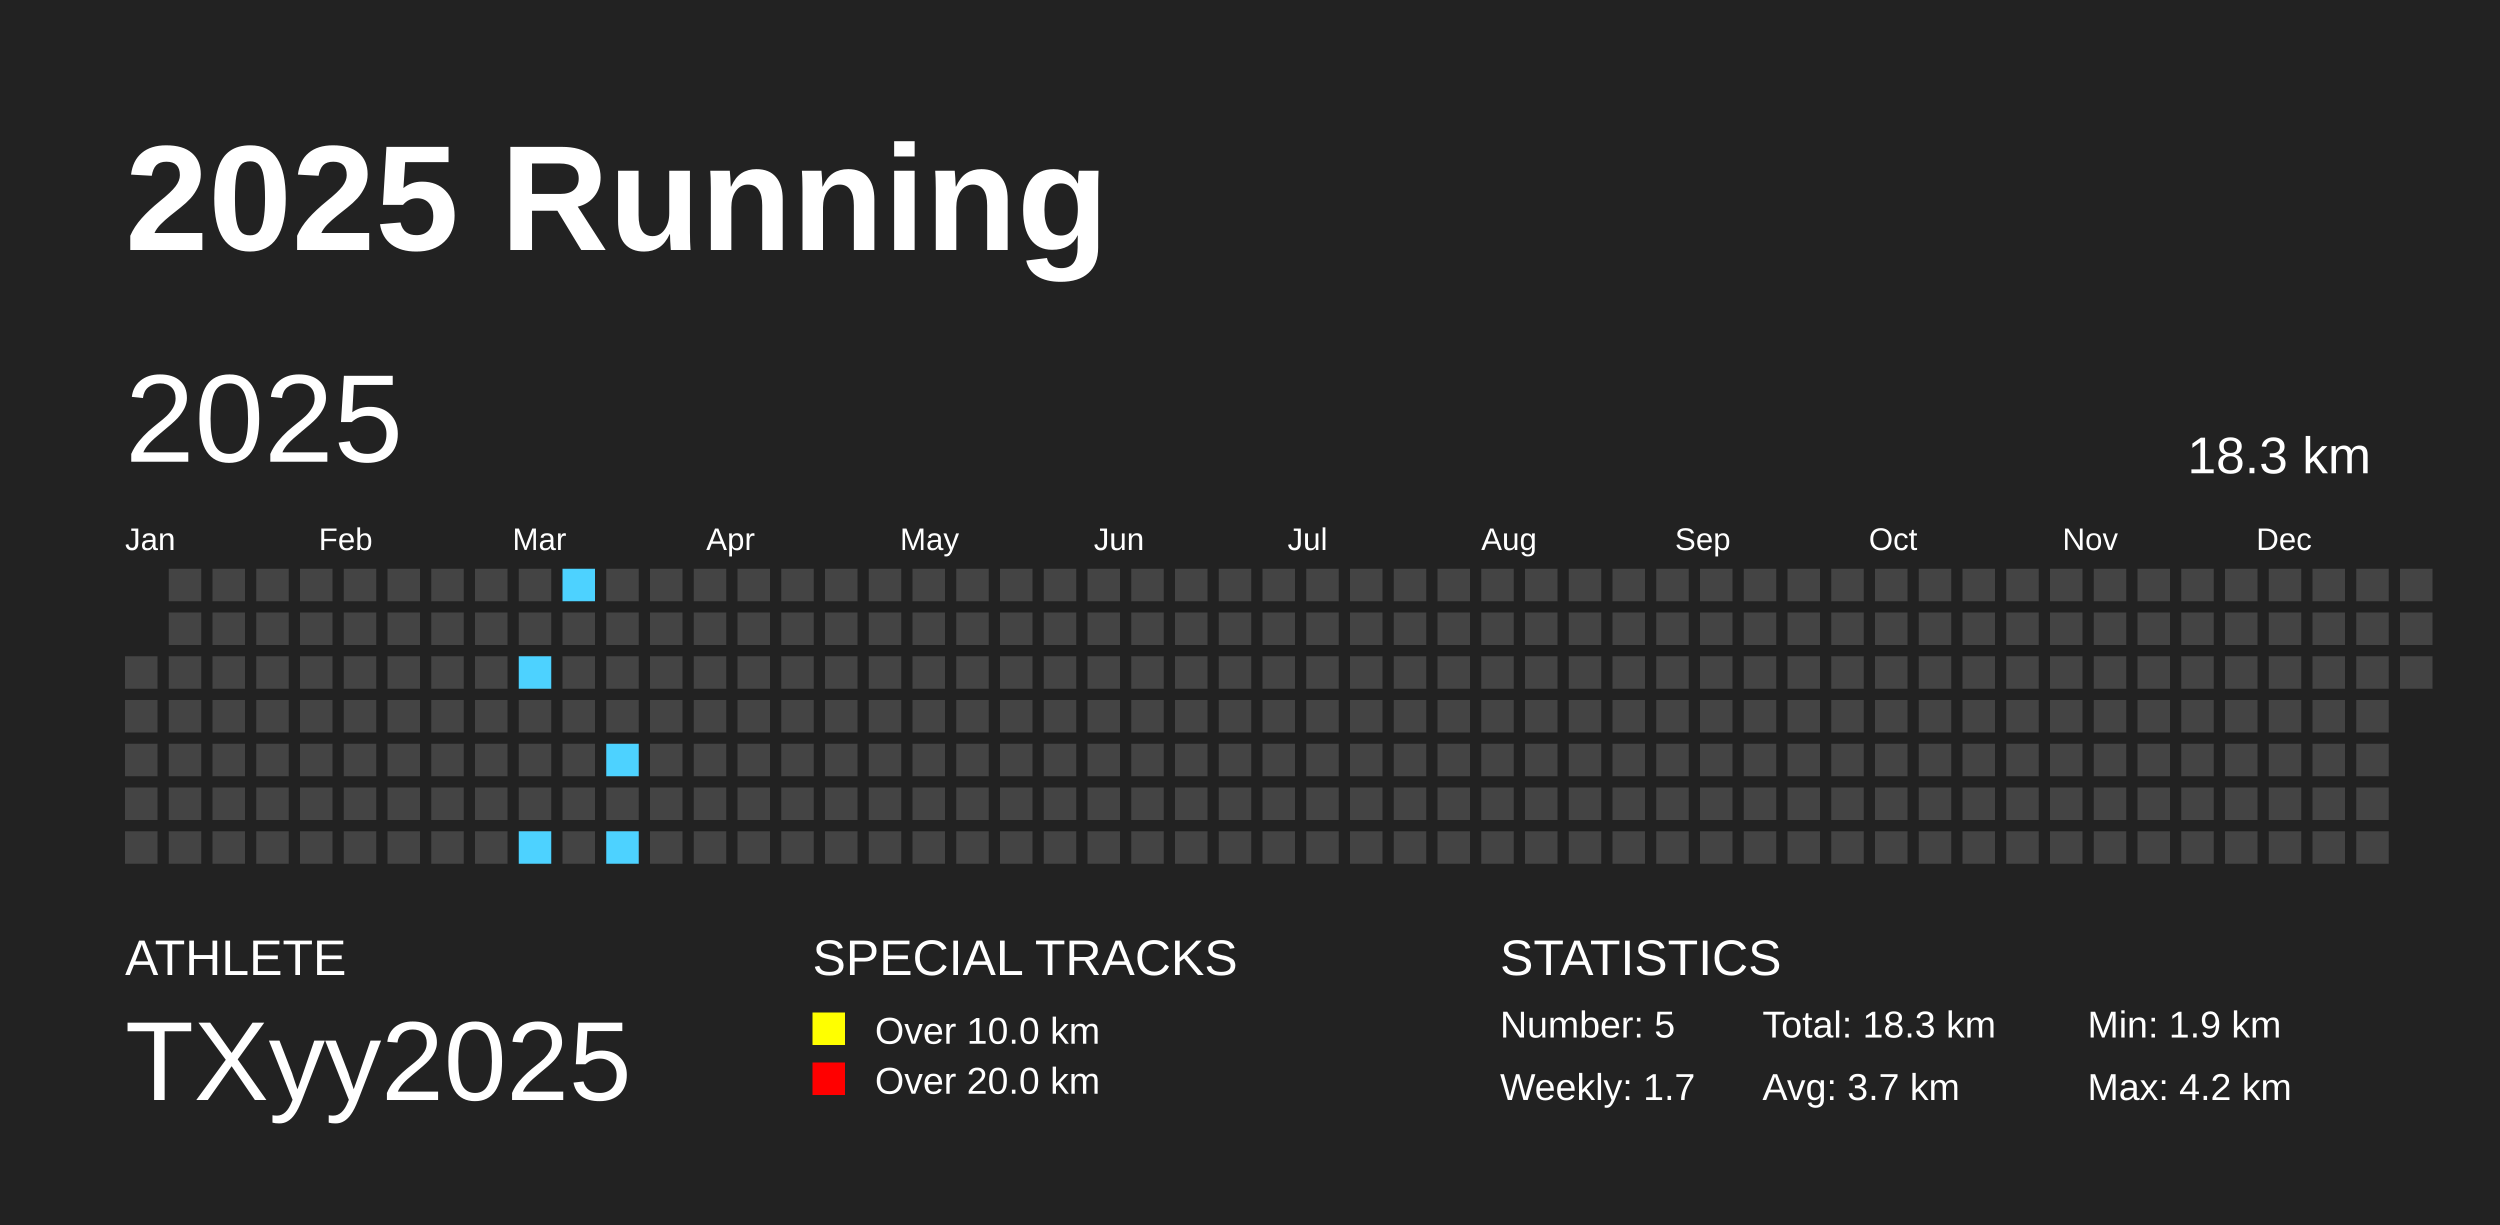
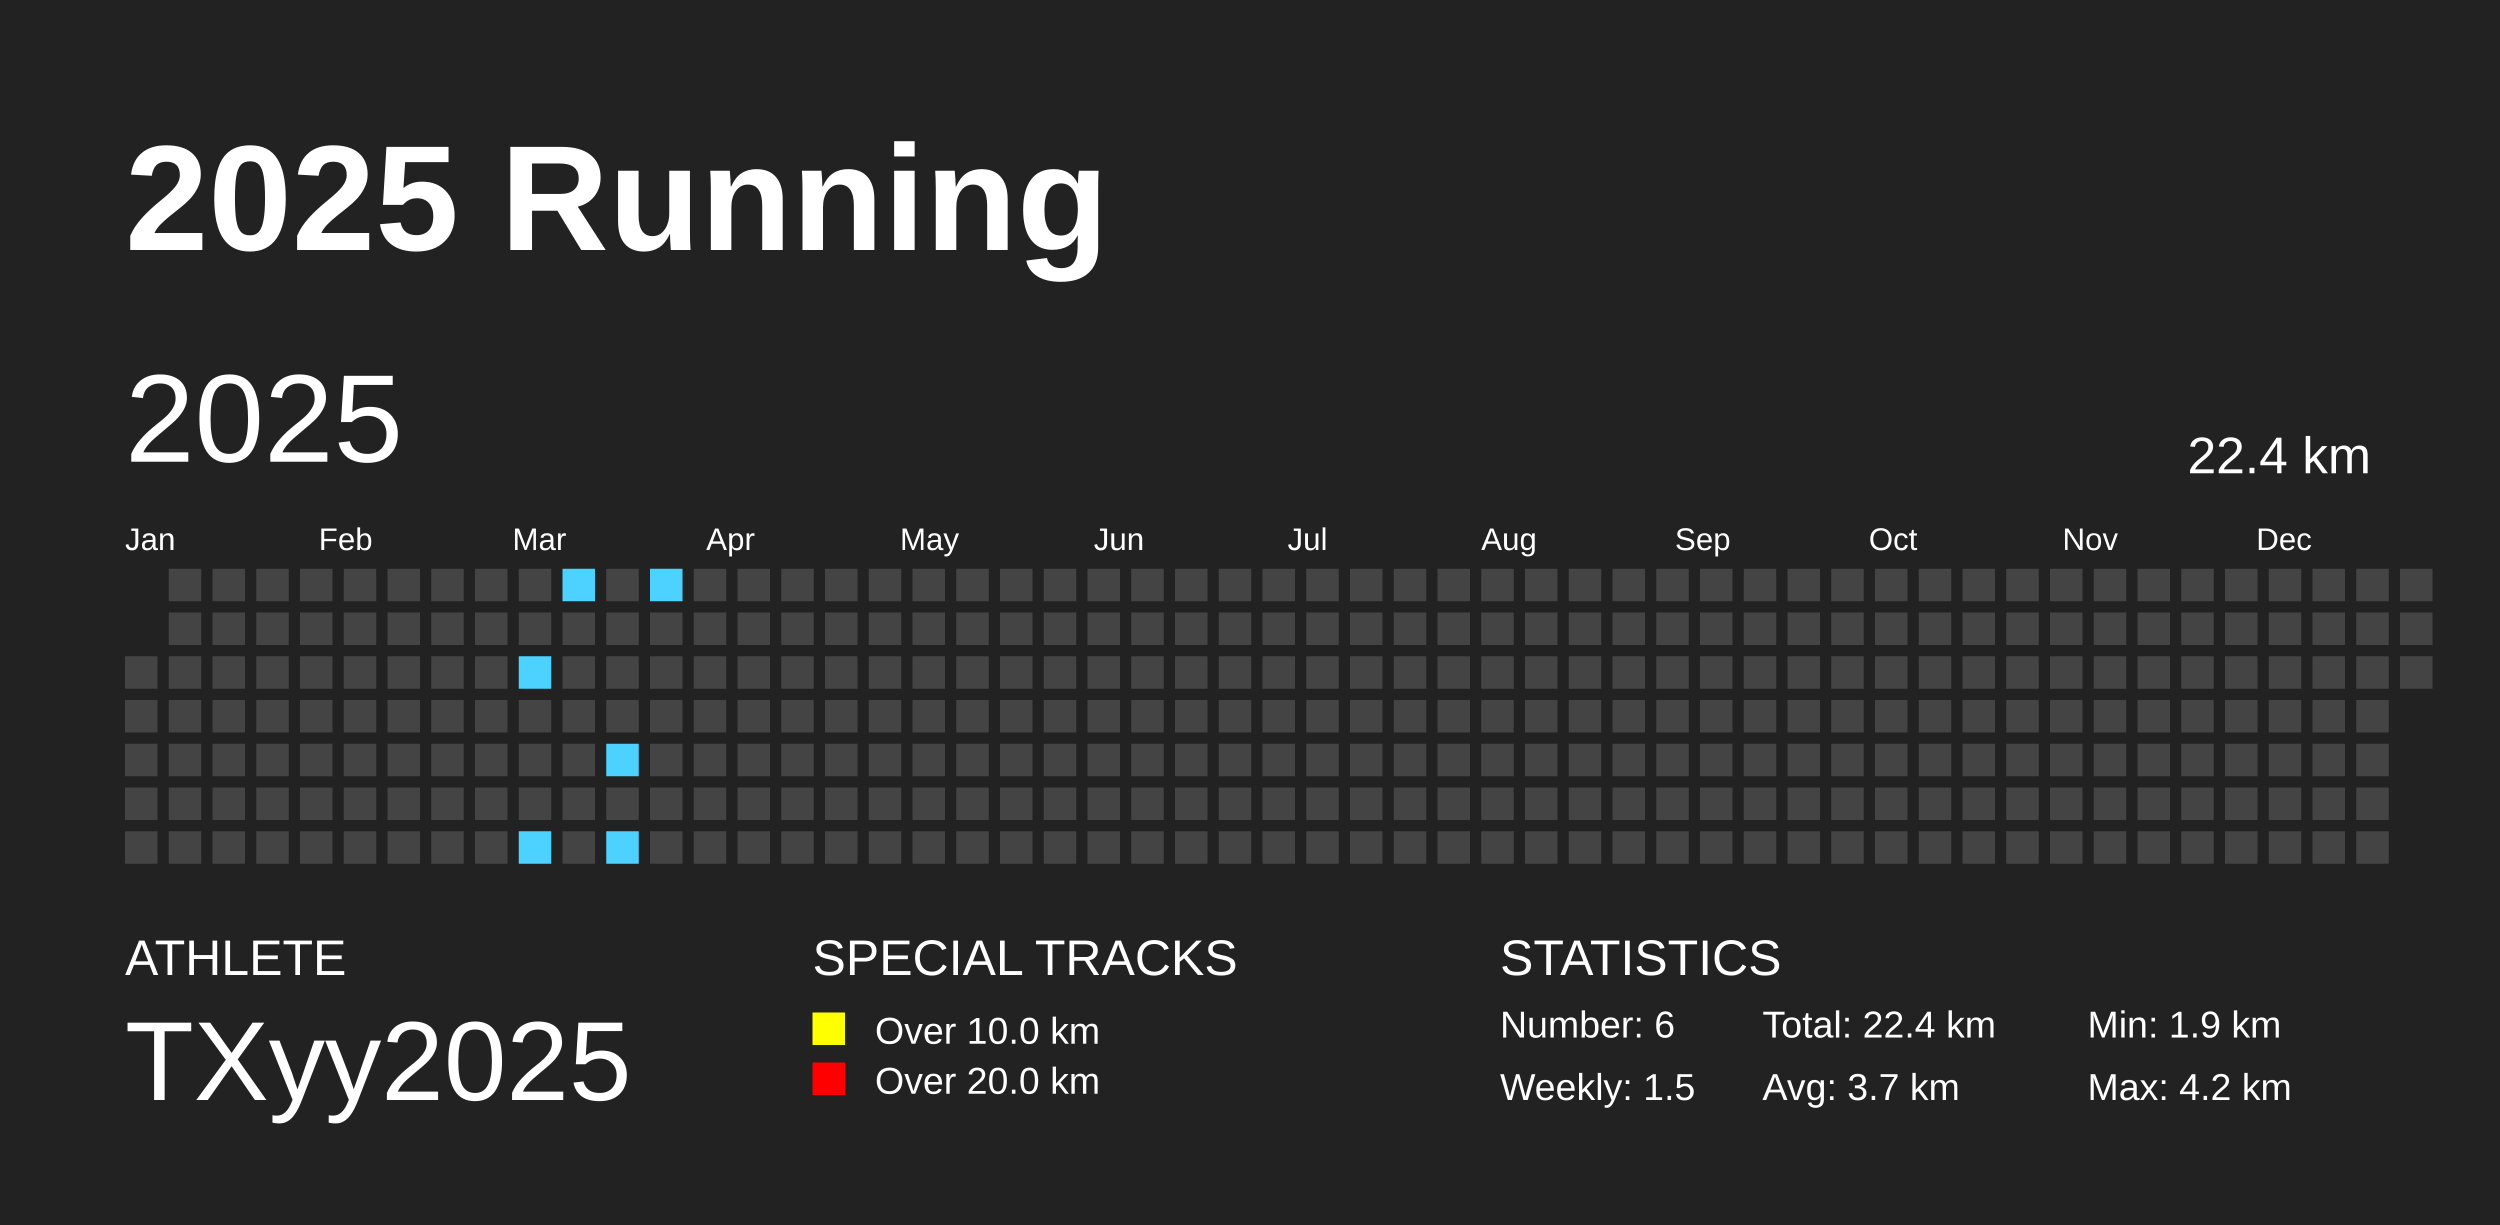
<svg xmlns="http://www.w3.org/2000/svg" baseProfile="full" height="98mm" version="1.1" viewBox="0,0,200,98" width="200mm">
  <defs />
  <rect fill="#222222" height="98" width="200" x="0" y="0" />
  <text fill="#FFFFFF" style="font-size:12px; font-family:Arial; font-weight:bold;" x="10" y="20">2025 Running</text>
  <text fill="#FFFFFF" style="font-size:4px; font-family:Arial" x="10" y="78">ATHLETE</text>
  <text fill="#FFFFFF" style="font-size:9px; font-family:Arial" x="10" y="88">TXyy2025</text>
  <text fill="#FFFFFF" style="font-size:4px; font-family:Arial" x="65" y="78">SPECIAL TRACKS</text>
  <rect fill="yellow" height="2.6" width="2.6" x="65" y="81" />
  <text fill="#FFFFFF" style="font-size:3px; font-family:Arial" x="70" y="83.5">Over 10.0 km</text>
  <rect fill="red" height="2.6" width="2.6" x="65" y="85" />
  <text fill="#FFFFFF" style="font-size:3px; font-family:Arial" x="70" y="87.5">Over 20.0 km</text>
  <text fill="#FFFFFF" style="font-size:4px; font-family:Arial" x="120" y="78">STATISTICS</text>
-   <text fill="#FFFFFF" style="font-size:3px; font-family:Arial" x="120" y="83">Number: 5</text>
-   <text fill="#FFFFFF" style="font-size:3px; font-family:Arial" x="120" y="88">Weekly: 1.7</text>
-   <text fill="#FFFFFF" style="font-size:3px; font-family:Arial" x="141" y="83">Total: 18.3 km</text>
+   <text fill="#FFFFFF" style="font-size:3px; font-family:Arial" x="120" y="83">Number: 6</text>
+   <text fill="#FFFFFF" style="font-size:3px; font-family:Arial" x="120" y="88">Weekly: 1.5</text>
+   <text fill="#FFFFFF" style="font-size:3px; font-family:Arial" x="141" y="83">Total: 22.4 km</text>
  <text fill="#FFFFFF" style="font-size:3px; font-family:Arial" x="141" y="88">Avg: 3.7 km</text>
  <text fill="#FFFFFF" style="font-size:3px; font-family:Arial" x="167" y="83">Min: 1.9 km</text>
  <text fill="#FFFFFF" style="font-size:3px; font-family:Arial" x="167" y="88">Max: 4.2 km</text>
  <text dominant-baseline="hanging" fill="#FFFFFF" style="font-size:10.0px; font-family:Arial;" x="10" y="30">2025</text>
-   <text dominant-baseline="hanging" fill="#FFFFFF" style="font-size:4.125px; font-family:Arial;" x="175" y="35">18.3 km</text>
+   <text dominant-baseline="hanging" fill="#FFFFFF" style="font-size:4.125px; font-family:Arial;" x="175" y="35">22.4 km</text>
  <text fill="#FFFFFF" style="font-size:2.5px; font-family:Arial" x="10.0" y="44">Jan</text>
  <text fill="#FFFFFF" style="font-size:2.5px; font-family:Arial" x="25.5" y="44">Feb</text>
  <text fill="#FFFFFF" style="font-size:2.5px; font-family:Arial" x="41.0" y="44">Mar</text>
  <text fill="#FFFFFF" style="font-size:2.5px; font-family:Arial" x="56.5" y="44">Apr</text>
  <text fill="#FFFFFF" style="font-size:2.5px; font-family:Arial" x="72.0" y="44">May</text>
  <text fill="#FFFFFF" style="font-size:2.5px; font-family:Arial" x="87.5" y="44">Jun</text>
  <text fill="#FFFFFF" style="font-size:2.5px; font-family:Arial" x="103.0" y="44">Jul</text>
  <text fill="#FFFFFF" style="font-size:2.5px; font-family:Arial" x="118.5" y="44">Aug</text>
  <text fill="#FFFFFF" style="font-size:2.5px; font-family:Arial" x="134.0" y="44">Sep</text>
  <text fill="#FFFFFF" style="font-size:2.5px; font-family:Arial" x="149.5" y="44">Oct</text>
  <text fill="#FFFFFF" style="font-size:2.5px; font-family:Arial" x="165.0" y="44">Nov</text>
  <text fill="#FFFFFF" style="font-size:2.5px; font-family:Arial" x="180.5" y="44">Dec</text>
  <rect fill="#444444" height="2.6" width="2.6" x="10.0" y="52.5" />
  <rect fill="#444444" height="2.6" width="2.6" x="10.0" y="56.0" />
  <rect fill="#444444" height="2.6" width="2.6" x="10.0" y="59.5" />
  <rect fill="#444444" height="2.6" width="2.6" x="10.0" y="63.0" />
  <rect fill="#444444" height="2.6" width="2.6" x="10.0" y="66.5" />
  <rect fill="#444444" height="2.6" width="2.6" x="13.5" y="45.5" />
  <rect fill="#444444" height="2.6" width="2.6" x="13.5" y="49.0" />
  <rect fill="#444444" height="2.6" width="2.6" x="13.5" y="52.5" />
  <rect fill="#444444" height="2.6" width="2.6" x="13.5" y="56.0" />
  <rect fill="#444444" height="2.6" width="2.6" x="13.5" y="59.5" />
  <rect fill="#444444" height="2.6" width="2.6" x="13.5" y="63.0" />
  <rect fill="#444444" height="2.6" width="2.6" x="13.5" y="66.5" />
  <rect fill="#444444" height="2.6" width="2.6" x="17.0" y="45.5" />
  <rect fill="#444444" height="2.6" width="2.6" x="17.0" y="49.0" />
  <rect fill="#444444" height="2.6" width="2.6" x="17.0" y="52.5" />
  <rect fill="#444444" height="2.6" width="2.6" x="17.0" y="56.0" />
  <rect fill="#444444" height="2.6" width="2.6" x="17.0" y="59.5" />
  <rect fill="#444444" height="2.6" width="2.6" x="17.0" y="63.0" />
  <rect fill="#444444" height="2.6" width="2.6" x="17.0" y="66.5" />
  <rect fill="#444444" height="2.6" width="2.6" x="20.5" y="45.5" />
  <rect fill="#444444" height="2.6" width="2.6" x="20.5" y="49.0" />
  <rect fill="#444444" height="2.6" width="2.6" x="20.5" y="52.5" />
  <rect fill="#444444" height="2.6" width="2.6" x="20.5" y="56.0" />
  <rect fill="#444444" height="2.6" width="2.6" x="20.5" y="59.5" />
  <rect fill="#444444" height="2.6" width="2.6" x="20.5" y="63.0" />
  <rect fill="#444444" height="2.6" width="2.6" x="20.5" y="66.5" />
  <rect fill="#444444" height="2.6" width="2.6" x="24.0" y="45.5" />
  <rect fill="#444444" height="2.6" width="2.6" x="24.0" y="49.0" />
  <rect fill="#444444" height="2.6" width="2.6" x="24.0" y="52.5" />
  <rect fill="#444444" height="2.6" width="2.6" x="24.0" y="56.0" />
  <rect fill="#444444" height="2.6" width="2.6" x="24.0" y="59.5" />
  <rect fill="#444444" height="2.6" width="2.6" x="24.0" y="63.0" />
  <rect fill="#444444" height="2.6" width="2.6" x="24.0" y="66.5" />
  <rect fill="#444444" height="2.6" width="2.6" x="27.5" y="45.5" />
  <rect fill="#444444" height="2.6" width="2.6" x="27.5" y="49.0" />
  <rect fill="#444444" height="2.6" width="2.6" x="27.5" y="52.5" />
  <rect fill="#444444" height="2.6" width="2.6" x="27.5" y="56.0" />
  <rect fill="#444444" height="2.6" width="2.6" x="27.5" y="59.5" />
  <rect fill="#444444" height="2.6" width="2.6" x="27.5" y="63.0" />
  <rect fill="#444444" height="2.6" width="2.6" x="27.5" y="66.5" />
  <rect fill="#444444" height="2.6" width="2.6" x="31.0" y="45.5" />
  <rect fill="#444444" height="2.6" width="2.6" x="31.0" y="49.0" />
  <rect fill="#444444" height="2.6" width="2.6" x="31.0" y="52.5" />
  <rect fill="#444444" height="2.6" width="2.6" x="31.0" y="56.0" />
  <rect fill="#444444" height="2.6" width="2.6" x="31.0" y="59.5" />
  <rect fill="#444444" height="2.6" width="2.6" x="31.0" y="63.0" />
  <rect fill="#444444" height="2.6" width="2.6" x="31.0" y="66.5" />
  <rect fill="#444444" height="2.6" width="2.6" x="34.5" y="45.5" />
  <rect fill="#444444" height="2.6" width="2.6" x="34.5" y="49.0" />
  <rect fill="#444444" height="2.6" width="2.6" x="34.5" y="52.5" />
  <rect fill="#444444" height="2.6" width="2.6" x="34.5" y="56.0" />
  <rect fill="#444444" height="2.6" width="2.6" x="34.5" y="59.5" />
  <rect fill="#444444" height="2.6" width="2.6" x="34.5" y="63.0" />
  <rect fill="#444444" height="2.6" width="2.6" x="34.5" y="66.5" />
  <rect fill="#444444" height="2.6" width="2.6" x="38.0" y="45.5" />
  <rect fill="#444444" height="2.6" width="2.6" x="38.0" y="49.0" />
  <rect fill="#444444" height="2.6" width="2.6" x="38.0" y="52.5" />
  <rect fill="#444444" height="2.6" width="2.6" x="38.0" y="56.0" />
  <rect fill="#444444" height="2.6" width="2.6" x="38.0" y="59.5" />
  <rect fill="#444444" height="2.6" width="2.6" x="38.0" y="63.0" />
  <rect fill="#444444" height="2.6" width="2.6" x="38.0" y="66.5" />
  <rect fill="#444444" height="2.6" width="2.6" x="41.5" y="45.5" />
  <rect fill="#444444" height="2.6" width="2.6" x="41.5" y="49.0" />
  <rect fill="#4DD2FF" height="2.6" width="2.6" x="41.5" y="52.5" />
  <rect fill="#444444" height="2.6" width="2.6" x="41.5" y="56.0" />
  <rect fill="#444444" height="2.6" width="2.6" x="41.5" y="59.5" />
  <rect fill="#444444" height="2.6" width="2.6" x="41.5" y="63.0" />
  <rect fill="#4DD2FF" height="2.6" width="2.6" x="41.5" y="66.5" />
  <rect fill="#4DD2FF" height="2.6" width="2.6" x="45.0" y="45.5" />
  <rect fill="#444444" height="2.6" width="2.6" x="45.0" y="49.0" />
  <rect fill="#444444" height="2.6" width="2.6" x="45.0" y="52.5" />
  <rect fill="#444444" height="2.6" width="2.6" x="45.0" y="56.0" />
  <rect fill="#444444" height="2.6" width="2.6" x="45.0" y="59.5" />
  <rect fill="#444444" height="2.6" width="2.6" x="45.0" y="63.0" />
  <rect fill="#444444" height="2.6" width="2.6" x="45.0" y="66.5" />
  <rect fill="#444444" height="2.6" width="2.6" x="48.5" y="45.5" />
  <rect fill="#444444" height="2.6" width="2.6" x="48.5" y="49.0" />
  <rect fill="#444444" height="2.6" width="2.6" x="48.5" y="52.5" />
  <rect fill="#444444" height="2.6" width="2.6" x="48.5" y="56.0" />
  <rect fill="#4DD2FF" height="2.6" width="2.6" x="48.5" y="59.5" />
  <rect fill="#444444" height="2.6" width="2.6" x="48.5" y="63.0" />
  <rect fill="#4DD2FF" height="2.6" width="2.6" x="48.5" y="66.5" />
-   <rect fill="#444444" height="2.6" width="2.6" x="52.0" y="45.5" />
+   <rect fill="#4DD2FF" height="2.6" width="2.6" x="52.0" y="45.5" />
  <rect fill="#444444" height="2.6" width="2.6" x="52.0" y="49.0" />
  <rect fill="#444444" height="2.6" width="2.6" x="52.0" y="52.5" />
  <rect fill="#444444" height="2.6" width="2.6" x="52.0" y="56.0" />
  <rect fill="#444444" height="2.6" width="2.6" x="52.0" y="59.5" />
  <rect fill="#444444" height="2.6" width="2.6" x="52.0" y="63.0" />
  <rect fill="#444444" height="2.6" width="2.6" x="52.0" y="66.5" />
  <rect fill="#444444" height="2.6" width="2.6" x="55.5" y="45.5" />
  <rect fill="#444444" height="2.6" width="2.6" x="55.5" y="49.0" />
  <rect fill="#444444" height="2.6" width="2.6" x="55.5" y="52.5" />
  <rect fill="#444444" height="2.6" width="2.6" x="55.5" y="56.0" />
  <rect fill="#444444" height="2.6" width="2.6" x="55.5" y="59.5" />
  <rect fill="#444444" height="2.6" width="2.6" x="55.5" y="63.0" />
  <rect fill="#444444" height="2.6" width="2.6" x="55.5" y="66.5" />
  <rect fill="#444444" height="2.6" width="2.6" x="59.0" y="45.5" />
  <rect fill="#444444" height="2.6" width="2.6" x="59.0" y="49.0" />
  <rect fill="#444444" height="2.6" width="2.6" x="59.0" y="52.5" />
  <rect fill="#444444" height="2.6" width="2.6" x="59.0" y="56.0" />
  <rect fill="#444444" height="2.6" width="2.6" x="59.0" y="59.5" />
  <rect fill="#444444" height="2.6" width="2.6" x="59.0" y="63.0" />
  <rect fill="#444444" height="2.6" width="2.6" x="59.0" y="66.5" />
  <rect fill="#444444" height="2.6" width="2.6" x="62.5" y="45.5" />
  <rect fill="#444444" height="2.6" width="2.6" x="62.5" y="49.0" />
  <rect fill="#444444" height="2.6" width="2.6" x="62.5" y="52.5" />
  <rect fill="#444444" height="2.6" width="2.6" x="62.5" y="56.0" />
  <rect fill="#444444" height="2.6" width="2.6" x="62.5" y="59.5" />
  <rect fill="#444444" height="2.6" width="2.6" x="62.5" y="63.0" />
  <rect fill="#444444" height="2.6" width="2.6" x="62.5" y="66.5" />
  <rect fill="#444444" height="2.6" width="2.6" x="66.0" y="45.5" />
  <rect fill="#444444" height="2.6" width="2.6" x="66.0" y="49.0" />
  <rect fill="#444444" height="2.6" width="2.6" x="66.0" y="52.5" />
  <rect fill="#444444" height="2.6" width="2.6" x="66.0" y="56.0" />
  <rect fill="#444444" height="2.6" width="2.6" x="66.0" y="59.5" />
  <rect fill="#444444" height="2.6" width="2.6" x="66.0" y="63.0" />
  <rect fill="#444444" height="2.6" width="2.6" x="66.0" y="66.5" />
  <rect fill="#444444" height="2.6" width="2.6" x="69.5" y="45.5" />
  <rect fill="#444444" height="2.6" width="2.6" x="69.5" y="49.0" />
  <rect fill="#444444" height="2.6" width="2.6" x="69.5" y="52.5" />
  <rect fill="#444444" height="2.6" width="2.6" x="69.5" y="56.0" />
  <rect fill="#444444" height="2.6" width="2.6" x="69.5" y="59.5" />
  <rect fill="#444444" height="2.6" width="2.6" x="69.5" y="63.0" />
  <rect fill="#444444" height="2.6" width="2.6" x="69.5" y="66.5" />
  <rect fill="#444444" height="2.6" width="2.6" x="73.0" y="45.5" />
  <rect fill="#444444" height="2.6" width="2.6" x="73.0" y="49.0" />
  <rect fill="#444444" height="2.6" width="2.6" x="73.0" y="52.5" />
  <rect fill="#444444" height="2.6" width="2.6" x="73.0" y="56.0" />
  <rect fill="#444444" height="2.6" width="2.6" x="73.0" y="59.5" />
  <rect fill="#444444" height="2.6" width="2.6" x="73.0" y="63.0" />
  <rect fill="#444444" height="2.6" width="2.6" x="73.0" y="66.5" />
  <rect fill="#444444" height="2.6" width="2.6" x="76.5" y="45.5" />
  <rect fill="#444444" height="2.6" width="2.6" x="76.5" y="49.0" />
  <rect fill="#444444" height="2.6" width="2.6" x="76.5" y="52.5" />
  <rect fill="#444444" height="2.6" width="2.6" x="76.5" y="56.0" />
  <rect fill="#444444" height="2.6" width="2.6" x="76.5" y="59.5" />
  <rect fill="#444444" height="2.6" width="2.6" x="76.5" y="63.0" />
  <rect fill="#444444" height="2.6" width="2.6" x="76.5" y="66.5" />
  <rect fill="#444444" height="2.6" width="2.6" x="80.0" y="45.5" />
  <rect fill="#444444" height="2.6" width="2.6" x="80.0" y="49.0" />
  <rect fill="#444444" height="2.6" width="2.6" x="80.0" y="52.5" />
  <rect fill="#444444" height="2.6" width="2.6" x="80.0" y="56.0" />
  <rect fill="#444444" height="2.6" width="2.6" x="80.0" y="59.5" />
  <rect fill="#444444" height="2.6" width="2.6" x="80.0" y="63.0" />
  <rect fill="#444444" height="2.6" width="2.6" x="80.0" y="66.5" />
  <rect fill="#444444" height="2.6" width="2.6" x="83.5" y="45.5" />
  <rect fill="#444444" height="2.6" width="2.6" x="83.5" y="49.0" />
  <rect fill="#444444" height="2.6" width="2.6" x="83.5" y="52.5" />
  <rect fill="#444444" height="2.6" width="2.6" x="83.5" y="56.0" />
  <rect fill="#444444" height="2.6" width="2.6" x="83.5" y="59.5" />
  <rect fill="#444444" height="2.6" width="2.6" x="83.5" y="63.0" />
  <rect fill="#444444" height="2.6" width="2.6" x="83.5" y="66.5" />
  <rect fill="#444444" height="2.6" width="2.6" x="87.0" y="45.5" />
  <rect fill="#444444" height="2.6" width="2.6" x="87.0" y="49.0" />
  <rect fill="#444444" height="2.6" width="2.6" x="87.0" y="52.5" />
  <rect fill="#444444" height="2.6" width="2.6" x="87.0" y="56.0" />
  <rect fill="#444444" height="2.6" width="2.6" x="87.0" y="59.5" />
  <rect fill="#444444" height="2.6" width="2.6" x="87.0" y="63.0" />
  <rect fill="#444444" height="2.6" width="2.6" x="87.0" y="66.5" />
  <rect fill="#444444" height="2.6" width="2.6" x="90.5" y="45.5" />
  <rect fill="#444444" height="2.6" width="2.6" x="90.5" y="49.0" />
  <rect fill="#444444" height="2.6" width="2.6" x="90.5" y="52.5" />
  <rect fill="#444444" height="2.6" width="2.6" x="90.5" y="56.0" />
  <rect fill="#444444" height="2.6" width="2.6" x="90.5" y="59.5" />
  <rect fill="#444444" height="2.6" width="2.6" x="90.5" y="63.0" />
  <rect fill="#444444" height="2.6" width="2.6" x="90.5" y="66.5" />
  <rect fill="#444444" height="2.6" width="2.6" x="94.0" y="45.5" />
  <rect fill="#444444" height="2.6" width="2.6" x="94.0" y="49.0" />
  <rect fill="#444444" height="2.6" width="2.6" x="94.0" y="52.5" />
  <rect fill="#444444" height="2.6" width="2.6" x="94.0" y="56.0" />
  <rect fill="#444444" height="2.6" width="2.6" x="94.0" y="59.5" />
  <rect fill="#444444" height="2.6" width="2.6" x="94.0" y="63.0" />
  <rect fill="#444444" height="2.6" width="2.6" x="94.0" y="66.5" />
  <rect fill="#444444" height="2.6" width="2.6" x="97.5" y="45.5" />
  <rect fill="#444444" height="2.6" width="2.6" x="97.5" y="49.0" />
  <rect fill="#444444" height="2.6" width="2.6" x="97.5" y="52.5" />
  <rect fill="#444444" height="2.6" width="2.6" x="97.5" y="56.0" />
  <rect fill="#444444" height="2.6" width="2.6" x="97.5" y="59.5" />
  <rect fill="#444444" height="2.6" width="2.6" x="97.5" y="63.0" />
  <rect fill="#444444" height="2.6" width="2.6" x="97.5" y="66.5" />
  <rect fill="#444444" height="2.6" width="2.6" x="101.0" y="45.5" />
  <rect fill="#444444" height="2.6" width="2.6" x="101.0" y="49.0" />
  <rect fill="#444444" height="2.6" width="2.6" x="101.0" y="52.5" />
  <rect fill="#444444" height="2.6" width="2.6" x="101.0" y="56.0" />
  <rect fill="#444444" height="2.6" width="2.6" x="101.0" y="59.5" />
  <rect fill="#444444" height="2.6" width="2.6" x="101.0" y="63.0" />
  <rect fill="#444444" height="2.6" width="2.6" x="101.0" y="66.5" />
  <rect fill="#444444" height="2.6" width="2.6" x="104.5" y="45.5" />
  <rect fill="#444444" height="2.6" width="2.6" x="104.5" y="49.0" />
  <rect fill="#444444" height="2.6" width="2.6" x="104.5" y="52.5" />
  <rect fill="#444444" height="2.6" width="2.6" x="104.5" y="56.0" />
  <rect fill="#444444" height="2.6" width="2.6" x="104.5" y="59.5" />
  <rect fill="#444444" height="2.6" width="2.6" x="104.5" y="63.0" />
  <rect fill="#444444" height="2.6" width="2.6" x="104.5" y="66.5" />
  <rect fill="#444444" height="2.6" width="2.6" x="108.0" y="45.5" />
  <rect fill="#444444" height="2.6" width="2.6" x="108.0" y="49.0" />
  <rect fill="#444444" height="2.6" width="2.6" x="108.0" y="52.5" />
  <rect fill="#444444" height="2.6" width="2.6" x="108.0" y="56.0" />
  <rect fill="#444444" height="2.6" width="2.6" x="108.0" y="59.5" />
  <rect fill="#444444" height="2.6" width="2.6" x="108.0" y="63.0" />
  <rect fill="#444444" height="2.6" width="2.6" x="108.0" y="66.5" />
  <rect fill="#444444" height="2.6" width="2.6" x="111.5" y="45.5" />
  <rect fill="#444444" height="2.6" width="2.6" x="111.5" y="49.0" />
  <rect fill="#444444" height="2.6" width="2.6" x="111.5" y="52.5" />
  <rect fill="#444444" height="2.6" width="2.6" x="111.5" y="56.0" />
  <rect fill="#444444" height="2.6" width="2.6" x="111.5" y="59.5" />
  <rect fill="#444444" height="2.6" width="2.6" x="111.5" y="63.0" />
  <rect fill="#444444" height="2.6" width="2.6" x="111.5" y="66.5" />
  <rect fill="#444444" height="2.6" width="2.6" x="115.0" y="45.5" />
  <rect fill="#444444" height="2.6" width="2.6" x="115.0" y="49.0" />
  <rect fill="#444444" height="2.6" width="2.6" x="115.0" y="52.5" />
  <rect fill="#444444" height="2.6" width="2.6" x="115.0" y="56.0" />
  <rect fill="#444444" height="2.6" width="2.6" x="115.0" y="59.5" />
  <rect fill="#444444" height="2.6" width="2.6" x="115.0" y="63.0" />
  <rect fill="#444444" height="2.6" width="2.6" x="115.0" y="66.5" />
  <rect fill="#444444" height="2.6" width="2.6" x="118.5" y="45.5" />
  <rect fill="#444444" height="2.6" width="2.6" x="118.5" y="49.0" />
  <rect fill="#444444" height="2.6" width="2.6" x="118.5" y="52.5" />
  <rect fill="#444444" height="2.6" width="2.6" x="118.5" y="56.0" />
  <rect fill="#444444" height="2.6" width="2.6" x="118.5" y="59.5" />
  <rect fill="#444444" height="2.6" width="2.6" x="118.5" y="63.0" />
  <rect fill="#444444" height="2.6" width="2.6" x="118.5" y="66.5" />
  <rect fill="#444444" height="2.6" width="2.6" x="122.0" y="45.5" />
  <rect fill="#444444" height="2.6" width="2.6" x="122.0" y="49.0" />
  <rect fill="#444444" height="2.6" width="2.6" x="122.0" y="52.5" />
  <rect fill="#444444" height="2.6" width="2.6" x="122.0" y="56.0" />
  <rect fill="#444444" height="2.6" width="2.6" x="122.0" y="59.5" />
  <rect fill="#444444" height="2.6" width="2.6" x="122.0" y="63.0" />
  <rect fill="#444444" height="2.6" width="2.6" x="122.0" y="66.5" />
  <rect fill="#444444" height="2.6" width="2.6" x="125.5" y="45.5" />
  <rect fill="#444444" height="2.6" width="2.6" x="125.5" y="49.0" />
  <rect fill="#444444" height="2.6" width="2.6" x="125.5" y="52.5" />
  <rect fill="#444444" height="2.6" width="2.6" x="125.5" y="56.0" />
  <rect fill="#444444" height="2.6" width="2.6" x="125.5" y="59.5" />
  <rect fill="#444444" height="2.6" width="2.6" x="125.5" y="63.0" />
  <rect fill="#444444" height="2.6" width="2.6" x="125.5" y="66.5" />
  <rect fill="#444444" height="2.6" width="2.6" x="129.0" y="45.5" />
  <rect fill="#444444" height="2.6" width="2.6" x="129.0" y="49.0" />
  <rect fill="#444444" height="2.6" width="2.6" x="129.0" y="52.5" />
  <rect fill="#444444" height="2.6" width="2.6" x="129.0" y="56.0" />
  <rect fill="#444444" height="2.6" width="2.6" x="129.0" y="59.5" />
  <rect fill="#444444" height="2.6" width="2.6" x="129.0" y="63.0" />
  <rect fill="#444444" height="2.6" width="2.6" x="129.0" y="66.5" />
  <rect fill="#444444" height="2.6" width="2.6" x="132.5" y="45.5" />
  <rect fill="#444444" height="2.6" width="2.6" x="132.5" y="49.0" />
  <rect fill="#444444" height="2.6" width="2.6" x="132.5" y="52.5" />
  <rect fill="#444444" height="2.6" width="2.6" x="132.5" y="56.0" />
  <rect fill="#444444" height="2.6" width="2.6" x="132.5" y="59.5" />
  <rect fill="#444444" height="2.6" width="2.6" x="132.5" y="63.0" />
  <rect fill="#444444" height="2.6" width="2.6" x="132.5" y="66.5" />
  <rect fill="#444444" height="2.6" width="2.6" x="136.0" y="45.5" />
  <rect fill="#444444" height="2.6" width="2.6" x="136.0" y="49.0" />
  <rect fill="#444444" height="2.6" width="2.6" x="136.0" y="52.5" />
  <rect fill="#444444" height="2.6" width="2.6" x="136.0" y="56.0" />
  <rect fill="#444444" height="2.6" width="2.6" x="136.0" y="59.5" />
  <rect fill="#444444" height="2.6" width="2.6" x="136.0" y="63.0" />
  <rect fill="#444444" height="2.6" width="2.6" x="136.0" y="66.5" />
  <rect fill="#444444" height="2.6" width="2.6" x="139.5" y="45.5" />
  <rect fill="#444444" height="2.6" width="2.6" x="139.5" y="49.0" />
  <rect fill="#444444" height="2.6" width="2.6" x="139.5" y="52.5" />
  <rect fill="#444444" height="2.6" width="2.6" x="139.5" y="56.0" />
  <rect fill="#444444" height="2.6" width="2.6" x="139.5" y="59.5" />
  <rect fill="#444444" height="2.6" width="2.6" x="139.5" y="63.0" />
  <rect fill="#444444" height="2.6" width="2.6" x="139.5" y="66.5" />
  <rect fill="#444444" height="2.6" width="2.6" x="143.0" y="45.5" />
  <rect fill="#444444" height="2.6" width="2.6" x="143.0" y="49.0" />
  <rect fill="#444444" height="2.6" width="2.6" x="143.0" y="52.5" />
  <rect fill="#444444" height="2.6" width="2.6" x="143.0" y="56.0" />
  <rect fill="#444444" height="2.6" width="2.6" x="143.0" y="59.5" />
  <rect fill="#444444" height="2.6" width="2.6" x="143.0" y="63.0" />
  <rect fill="#444444" height="2.6" width="2.6" x="143.0" y="66.5" />
  <rect fill="#444444" height="2.6" width="2.6" x="146.5" y="45.5" />
  <rect fill="#444444" height="2.6" width="2.6" x="146.5" y="49.0" />
  <rect fill="#444444" height="2.6" width="2.6" x="146.5" y="52.5" />
  <rect fill="#444444" height="2.6" width="2.6" x="146.5" y="56.0" />
  <rect fill="#444444" height="2.6" width="2.6" x="146.5" y="59.5" />
  <rect fill="#444444" height="2.6" width="2.6" x="146.5" y="63.0" />
  <rect fill="#444444" height="2.6" width="2.6" x="146.5" y="66.5" />
  <rect fill="#444444" height="2.6" width="2.6" x="150.0" y="45.5" />
  <rect fill="#444444" height="2.6" width="2.6" x="150.0" y="49.0" />
  <rect fill="#444444" height="2.6" width="2.6" x="150.0" y="52.5" />
  <rect fill="#444444" height="2.6" width="2.6" x="150.0" y="56.0" />
  <rect fill="#444444" height="2.6" width="2.6" x="150.0" y="59.5" />
  <rect fill="#444444" height="2.6" width="2.6" x="150.0" y="63.0" />
  <rect fill="#444444" height="2.6" width="2.6" x="150.0" y="66.5" />
  <rect fill="#444444" height="2.6" width="2.6" x="153.5" y="45.5" />
  <rect fill="#444444" height="2.6" width="2.6" x="153.5" y="49.0" />
  <rect fill="#444444" height="2.6" width="2.6" x="153.5" y="52.5" />
  <rect fill="#444444" height="2.6" width="2.6" x="153.5" y="56.0" />
  <rect fill="#444444" height="2.6" width="2.6" x="153.5" y="59.5" />
  <rect fill="#444444" height="2.6" width="2.6" x="153.5" y="63.0" />
  <rect fill="#444444" height="2.6" width="2.6" x="153.5" y="66.5" />
  <rect fill="#444444" height="2.6" width="2.6" x="157.0" y="45.5" />
  <rect fill="#444444" height="2.6" width="2.6" x="157.0" y="49.0" />
  <rect fill="#444444" height="2.6" width="2.6" x="157.0" y="52.5" />
  <rect fill="#444444" height="2.6" width="2.6" x="157.0" y="56.0" />
  <rect fill="#444444" height="2.6" width="2.6" x="157.0" y="59.5" />
  <rect fill="#444444" height="2.6" width="2.6" x="157.0" y="63.0" />
  <rect fill="#444444" height="2.6" width="2.6" x="157.0" y="66.5" />
  <rect fill="#444444" height="2.6" width="2.6" x="160.5" y="45.5" />
  <rect fill="#444444" height="2.6" width="2.6" x="160.5" y="49.0" />
  <rect fill="#444444" height="2.6" width="2.6" x="160.5" y="52.5" />
  <rect fill="#444444" height="2.6" width="2.6" x="160.5" y="56.0" />
  <rect fill="#444444" height="2.6" width="2.6" x="160.5" y="59.5" />
  <rect fill="#444444" height="2.6" width="2.6" x="160.5" y="63.0" />
  <rect fill="#444444" height="2.6" width="2.6" x="160.5" y="66.5" />
  <rect fill="#444444" height="2.6" width="2.6" x="164.0" y="45.5" />
  <rect fill="#444444" height="2.6" width="2.6" x="164.0" y="49.0" />
  <rect fill="#444444" height="2.6" width="2.6" x="164.0" y="52.5" />
  <rect fill="#444444" height="2.6" width="2.6" x="164.0" y="56.0" />
  <rect fill="#444444" height="2.6" width="2.6" x="164.0" y="59.5" />
  <rect fill="#444444" height="2.6" width="2.6" x="164.0" y="63.0" />
  <rect fill="#444444" height="2.6" width="2.6" x="164.0" y="66.5" />
  <rect fill="#444444" height="2.6" width="2.6" x="167.5" y="45.5" />
  <rect fill="#444444" height="2.6" width="2.6" x="167.5" y="49.0" />
  <rect fill="#444444" height="2.6" width="2.6" x="167.5" y="52.5" />
  <rect fill="#444444" height="2.6" width="2.6" x="167.5" y="56.0" />
  <rect fill="#444444" height="2.6" width="2.6" x="167.5" y="59.5" />
  <rect fill="#444444" height="2.6" width="2.6" x="167.5" y="63.0" />
  <rect fill="#444444" height="2.6" width="2.6" x="167.5" y="66.5" />
  <rect fill="#444444" height="2.6" width="2.6" x="171.0" y="45.5" />
  <rect fill="#444444" height="2.6" width="2.6" x="171.0" y="49.0" />
  <rect fill="#444444" height="2.6" width="2.6" x="171.0" y="52.5" />
  <rect fill="#444444" height="2.6" width="2.6" x="171.0" y="56.0" />
  <rect fill="#444444" height="2.6" width="2.6" x="171.0" y="59.5" />
  <rect fill="#444444" height="2.6" width="2.6" x="171.0" y="63.0" />
  <rect fill="#444444" height="2.6" width="2.6" x="171.0" y="66.5" />
  <rect fill="#444444" height="2.6" width="2.6" x="174.5" y="45.5" />
  <rect fill="#444444" height="2.6" width="2.6" x="174.5" y="49.0" />
  <rect fill="#444444" height="2.6" width="2.6" x="174.5" y="52.5" />
  <rect fill="#444444" height="2.6" width="2.6" x="174.5" y="56.0" />
  <rect fill="#444444" height="2.6" width="2.6" x="174.5" y="59.5" />
  <rect fill="#444444" height="2.6" width="2.6" x="174.5" y="63.0" />
  <rect fill="#444444" height="2.6" width="2.6" x="174.5" y="66.5" />
  <rect fill="#444444" height="2.6" width="2.6" x="178.0" y="45.5" />
  <rect fill="#444444" height="2.6" width="2.6" x="178.0" y="49.0" />
  <rect fill="#444444" height="2.6" width="2.6" x="178.0" y="52.5" />
  <rect fill="#444444" height="2.6" width="2.6" x="178.0" y="56.0" />
  <rect fill="#444444" height="2.6" width="2.6" x="178.0" y="59.5" />
  <rect fill="#444444" height="2.6" width="2.6" x="178.0" y="63.0" />
  <rect fill="#444444" height="2.6" width="2.6" x="178.0" y="66.5" />
  <rect fill="#444444" height="2.6" width="2.6" x="181.5" y="45.5" />
  <rect fill="#444444" height="2.6" width="2.6" x="181.5" y="49.0" />
  <rect fill="#444444" height="2.6" width="2.6" x="181.5" y="52.5" />
  <rect fill="#444444" height="2.6" width="2.6" x="181.5" y="56.0" />
  <rect fill="#444444" height="2.6" width="2.6" x="181.5" y="59.5" />
  <rect fill="#444444" height="2.6" width="2.6" x="181.5" y="63.0" />
  <rect fill="#444444" height="2.6" width="2.6" x="181.5" y="66.5" />
  <rect fill="#444444" height="2.6" width="2.6" x="185.0" y="45.5" />
  <rect fill="#444444" height="2.6" width="2.6" x="185.0" y="49.0" />
  <rect fill="#444444" height="2.6" width="2.6" x="185.0" y="52.5" />
  <rect fill="#444444" height="2.6" width="2.6" x="185.0" y="56.0" />
  <rect fill="#444444" height="2.6" width="2.6" x="185.0" y="59.5" />
  <rect fill="#444444" height="2.6" width="2.6" x="185.0" y="63.0" />
  <rect fill="#444444" height="2.6" width="2.6" x="185.0" y="66.5" />
  <rect fill="#444444" height="2.6" width="2.6" x="188.5" y="45.5" />
  <rect fill="#444444" height="2.6" width="2.6" x="188.5" y="49.0" />
  <rect fill="#444444" height="2.6" width="2.6" x="188.5" y="52.5" />
  <rect fill="#444444" height="2.6" width="2.6" x="188.5" y="56.0" />
  <rect fill="#444444" height="2.6" width="2.6" x="188.5" y="59.5" />
  <rect fill="#444444" height="2.6" width="2.6" x="188.5" y="63.0" />
  <rect fill="#444444" height="2.6" width="2.6" x="188.5" y="66.5" />
  <rect fill="#444444" height="2.6" width="2.6" x="192.0" y="45.5" />
  <rect fill="#444444" height="2.6" width="2.6" x="192.0" y="49.0" />
  <rect fill="#444444" height="2.6" width="2.6" x="192.0" y="52.5" />
</svg>
